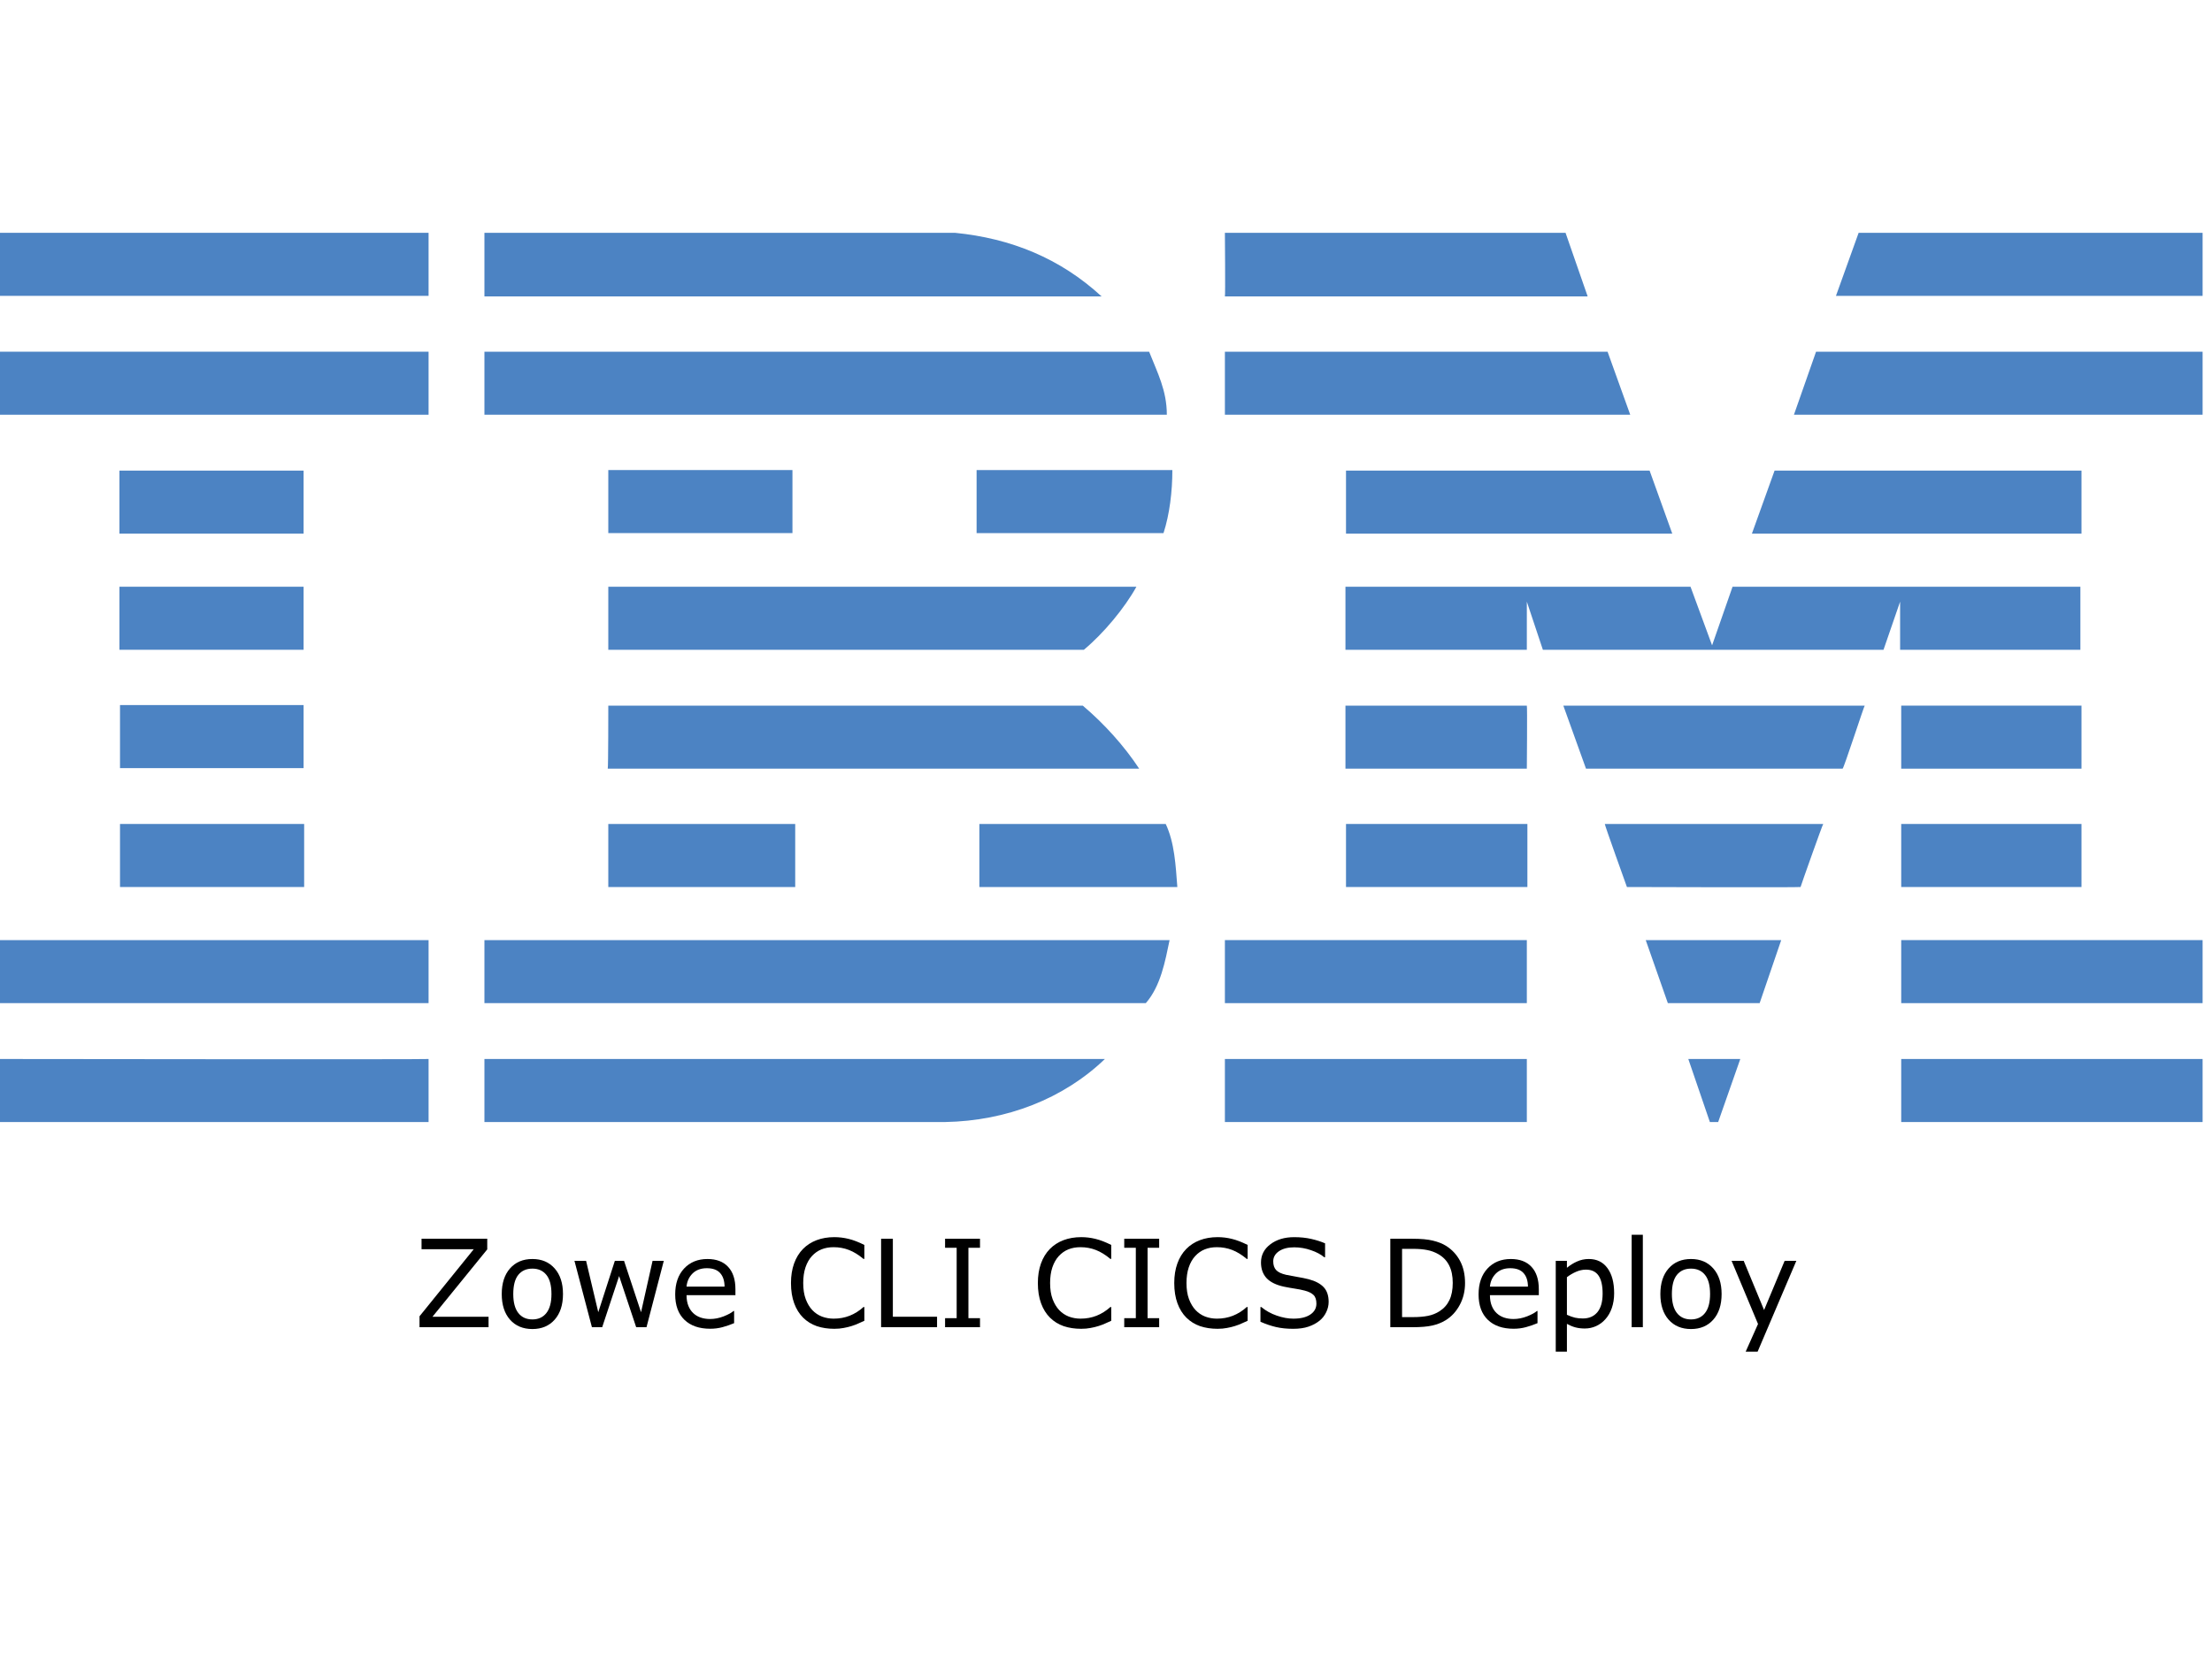
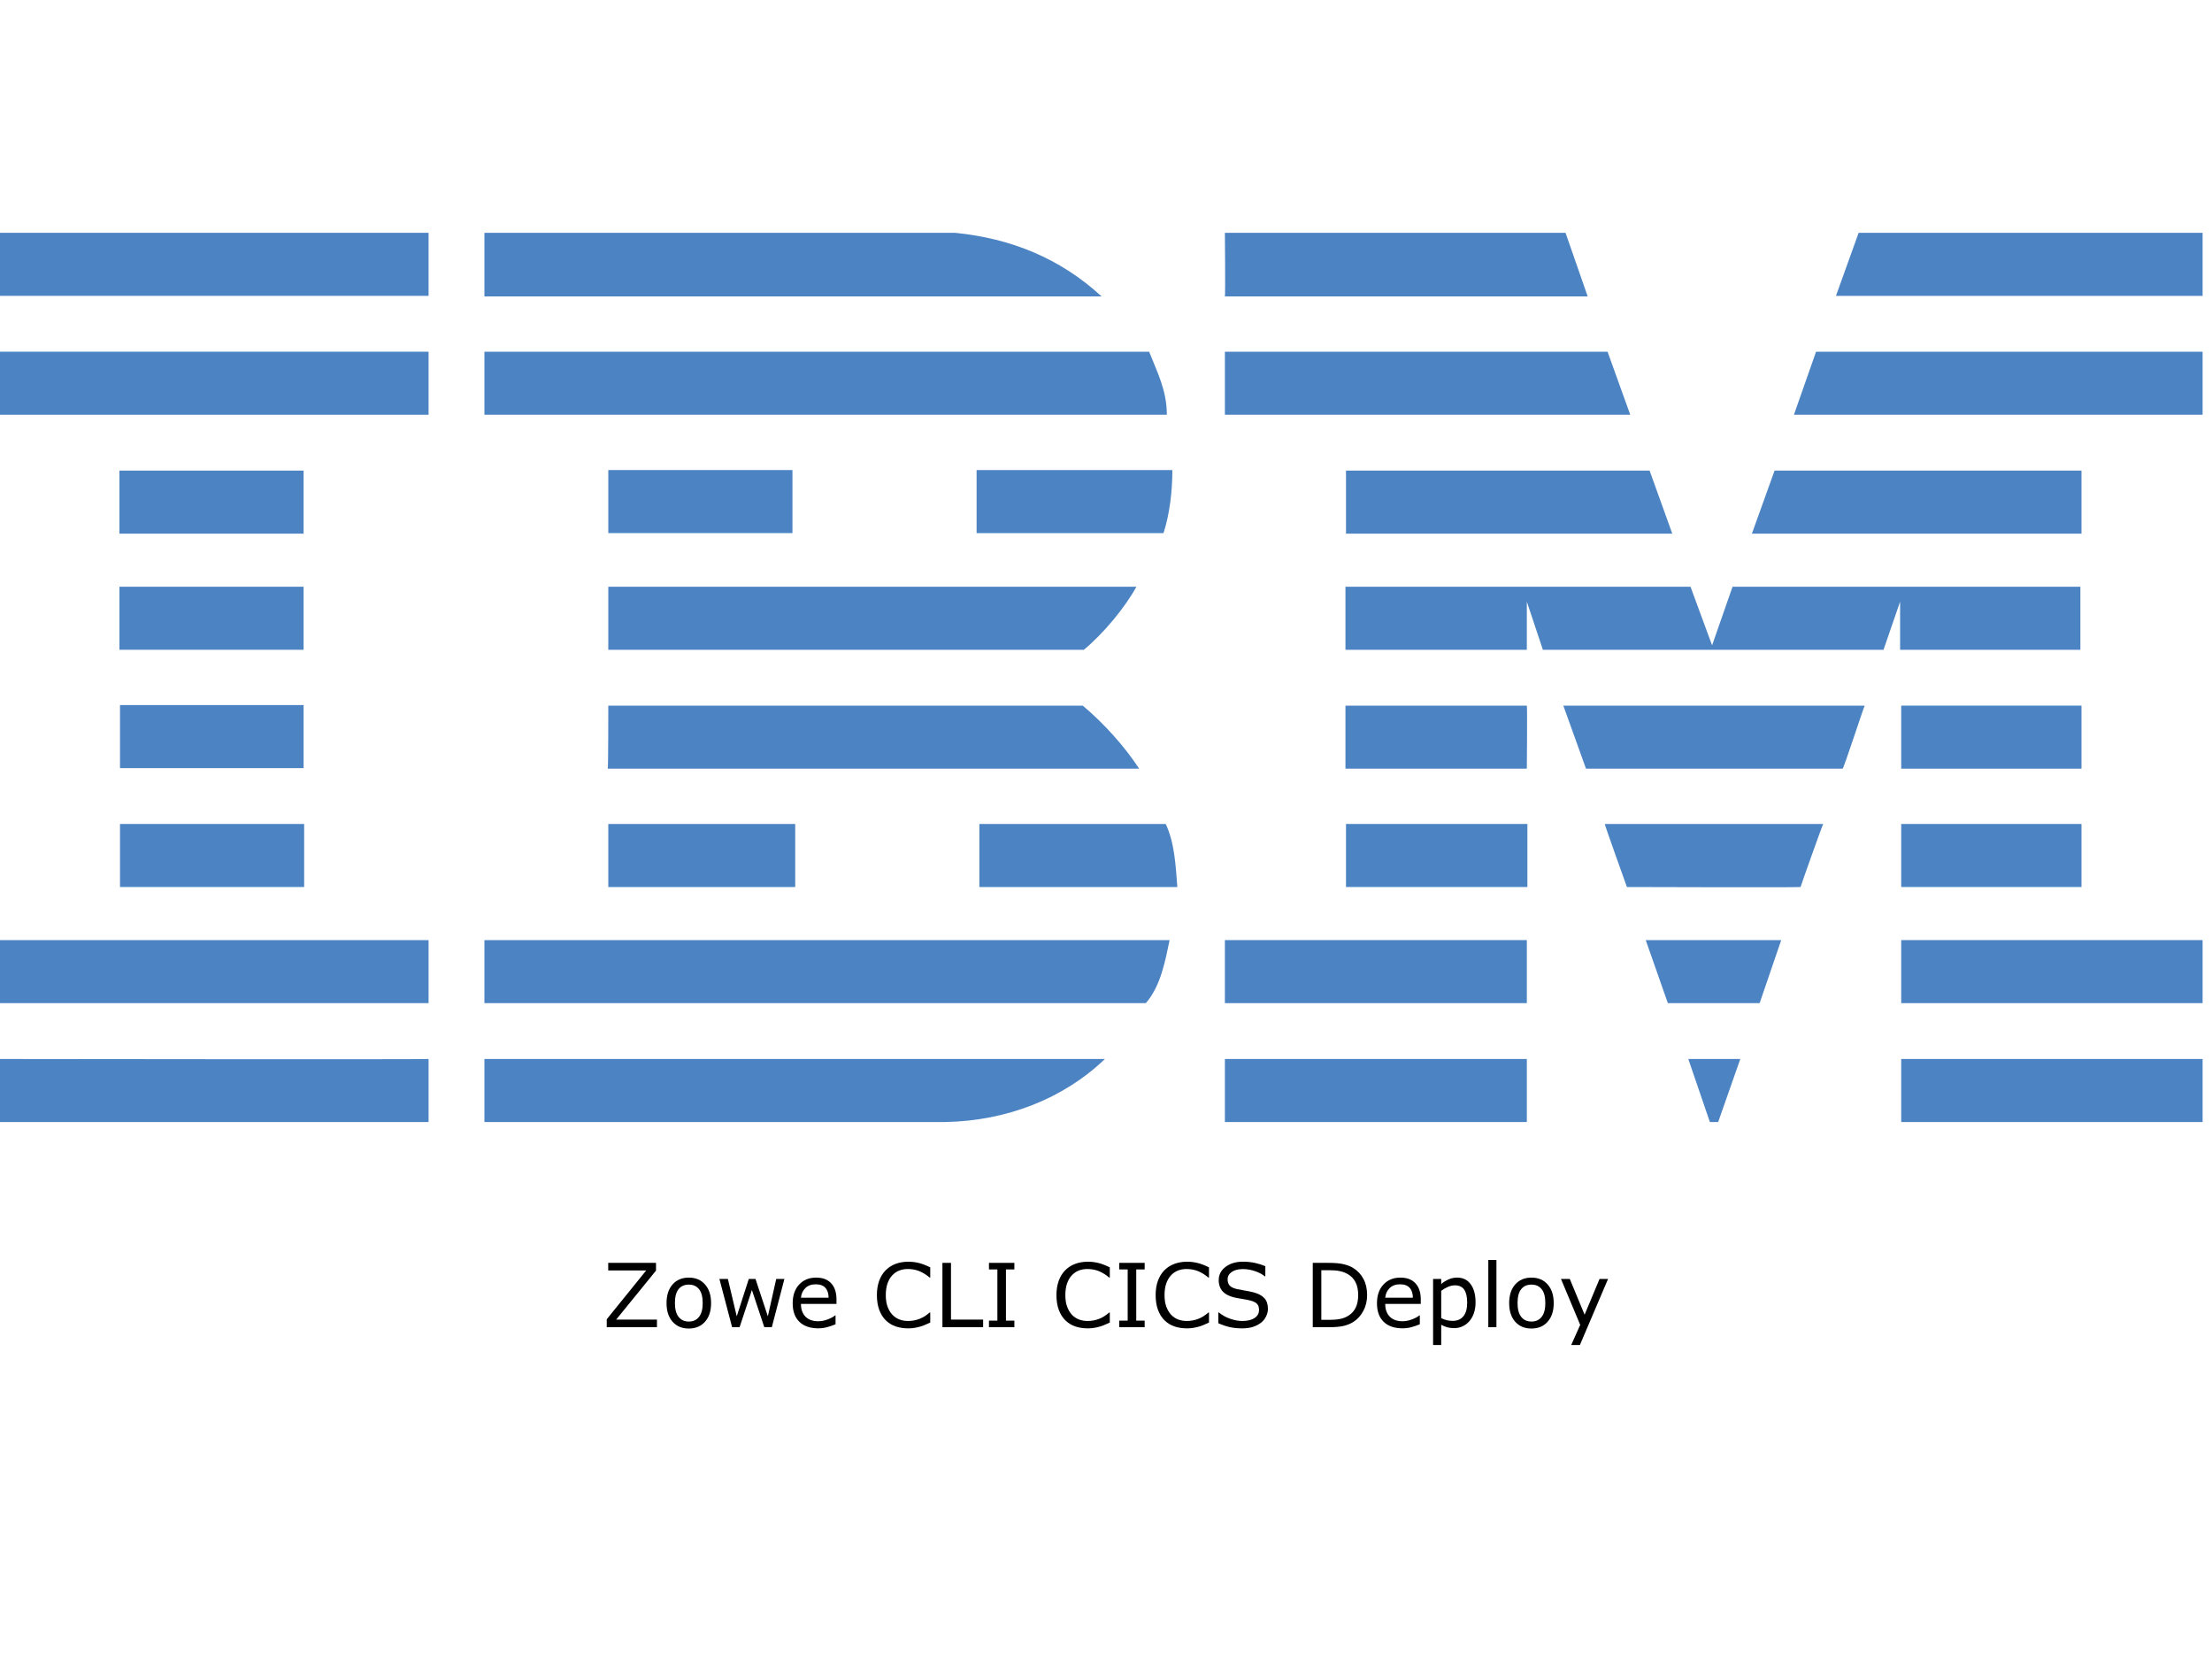
<svg xmlns="http://www.w3.org/2000/svg" id="Layer_1" x="0px" y="0px" viewBox="0 0 400 300" style="enable-background:new 0 0 400 245;" xml:space="preserve" version="1.1">
  <defs id="defs137" />
  <style type="text/css" id="style2"> .st0{fill:#4C83C3;} </style>
  <g id="g130">
    <path id="polygon4" class="st0" style="fill:#4c83c3" d="m 336.1,42.1 h 62.2 V 53.5 H 332 Z" />
    <path class="st0" d="m 221.5,42.1 h 61.6 l 4,11.5 c 0,0 -65.6,0 -65.6,0 0.1,-0.1 0,-11.5 0,-11.5 z" id="path6" />
    <path class="st0" d="m 172.7,42.1 c 10.1,1 19,4.6 26.5,11.5 0,0 -111.6,0 -111.6,0 0,0 0,-11.5 0,-11.5 z" id="path8" />
    <g id="g14">
      <path id="rect10" class="st0" style="fill:#4c83c3" d="m 0,42.1 h 77.5 v 11.4 H 0 Z" />
      <path class="st0" d="M 38.8,47.8" id="path12" />
    </g>
    <path class="st0" d="m 398.3,75 h -73.9 c 0,0 4,-11.4 4,-11.4 h 69.9 z" id="path16" />
    <path id="polygon18" class="st0" style="fill:#4c83c3" d="m 221.5,63.6 h 69.2 l 4.1,11.4 h -73.3 z" />
    <path class="st0" d="m 207.8,63.6 c 1.5,3.8 3.2,7 3.2,11.4 H 87.6 V 63.6 Z" id="path20" />
    <g id="g26">
      <path id="rect22" class="st0" style="fill:#4c83c3" d="m 0,63.6 h 77.5 v 11.4 H 0 Z" />
      <path class="st0" d="M 38.8,69.3" id="path24" />
    </g>
    <path id="polygon28" class="st0" style="fill:#4c83c3" d="m 376.4,85.1 v 11.4 h -59.6 l 4.1,-11.4 z" />
    <path id="polygon30" class="st0" style="fill:#4c83c3" d="M 243.4,96.5 V 85.1 h 54.9 l 4.1,11.4 z" />
    <path class="st0" d="m 212,85 c 0,3.9 -0.5,8 -1.6,11.4 H 176.6 V 85 Z" id="path32" />
    <g id="g38">
      <path id="rect34" class="st0" style="fill:#4c83c3" d="m 21.6,85.1 h 33.3 v 11.4 H 21.6 Z" />
      <path class="st0" d="M 38.3,90.8" id="path36" />
    </g>
    <g id="g44">
      <path id="rect40" class="st0" style="fill:#4c83c3" d="m 110,85 h 33.3 V 96.4 H 110 Z" />
      <path class="st0" d="M 126.6,90.8" id="path42" />
    </g>
    <path class="st0" d="m 276.1,108.8 c 0,0 0,8.7 0,8.7 h -32.8 v -11.4 h 62.4 l 3.9,10.6 c 0,0 3.7,-10.6 3.7,-10.6 h 62.9 v 11.4 h -32.6 c 0,0 0,-8.7 0,-8.7 l -3,8.7 H 279 Z" id="path46" />
    <path class="st0" d="m 110,106.1 h 95.5 v 0 c -2.1,3.8 -5.9,8.4 -9.5,11.4 0,0 -86,0 -86,0 0,0 0,-11.4 0,-11.4 z" id="path48" />
    <g id="g54">
      <path id="rect50" class="st0" style="fill:#4c83c3" d="m 21.6,106.1 h 33.3 v 11.4 H 21.6 Z" />
      <path class="st0" d="M 38.3,111.8" id="path52" />
    </g>
    <g id="g60">
      <path id="rect56" class="st0" style="fill:#4c83c3" d="m 343.8,127.6 h 32.6 V 139 h -32.6 z" />
      <path class="st0" d="M 360.1,133.3" id="path58" />
    </g>
    <path class="st0" d="M 276.1,127.6 H 243.3 V 139 c 0,0 32.8,0 32.8,0 0,-0.1 0.1,-11.4 0,-11.4 z" id="path62" />
    <path class="st0" d="m 337.2,127.6 c -0.1,0 -3.8,11.4 -4,11.4 h -46.4 c 0,0 -4.1,-11.4 -4.1,-11.4 z" id="path64" />
    <path class="st0" d="m 110,127.6 h 85.8 c 3.9,3.3 7.5,7.3 10.2,11.4 0.2,0 -96.1,0 -96.1,0 0.1,-0.1 0.1,-11.4 0.1,-11.4 z" id="path66" />
    <path class="st0" d="M 54.9,138.9 V 127.5 H 21.7 c 0,0 0,11.4 0,11.4 0,0 33.2,0 33.2,0 z" id="path68" />
    <g id="g74">
      <path id="rect70" class="st0" style="fill:#4c83c3" d="m 343.8,149 h 32.6 v 11.4 h -32.6 z" />
      <path class="st0" d="M 360.1,154.7" id="path72" />
    </g>
    <g id="g80">
      <path id="rect76" class="st0" style="fill:#4c83c3" d="m 243.4,149 h 32.8 v 11.4 h -32.8 z" />
      <path class="st0" d="M 259.8,154.7" id="path78" />
    </g>
    <path class="st0" d="m 325.6,160.4 c 0,-0.1 4,-11.4 4.1,-11.4 h -39.5 c -0.1,0 4,11.4 4,11.4 0,0 31.4,0.1 31.4,0 z" id="path82" />
    <path class="st0" d="m 110,160.4 c 0,0 0,-11.4 0,-11.4 h 33.8 c 0,0 0,11.4 0,11.4 -0.1,0 -33.8,0 -33.8,0 z" id="path84" />
    <path class="st0" d="m 210.8,149 c 1.6,3.4 1.8,7.5 2.1,11.4 H 177.1 V 149 Z" id="path86" />
    <g id="g92">
      <path id="rect88" class="st0" style="fill:#4c83c3" d="M 21.7,149 H 55 v 11.4 H 21.7 Z" />
      <path class="st0" d="M 38.3,154.7" id="path90" />
    </g>
    <g id="g98">
      <path id="rect94" class="st0" style="fill:#4c83c3" d="m 343.8,170 h 54.5 v 11.4 h -54.5 z" />
      <path class="st0" d="M 371,175.7" id="path96" />
    </g>
    <g id="g104">
      <path id="rect100" class="st0" style="fill:#4c83c3" d="m 221.5,170 h 54.6 v 11.4 h -54.6 z" />
      <path class="st0" d="M 248.8,175.7" id="path102" />
    </g>
    <path id="polygon106" class="st0" style="fill:#4c83c3" d="m 297.6,170 h 24.5 l -3.9,11.4 h -16.6 z" />
    <path class="st0" d="m 0,170 v 11.4 h 77.5 c 0,0 0,-11.4 0,-11.4 0,0 -77.6,0 -77.5,0 z" id="path108" />
    <path class="st0" d="m 211.5,170 c -0.8,3.8 -1.6,8.3 -4.3,11.4 h -1 H 87.6 V 170 Z" id="path110" />
    <path id="polygon112" class="st0" style="fill:#4c83c3" d="m 305.3,191.5 h 9.4 l -4,11.4 h -1.5 z" />
    <g id="g118">
      <path id="rect114" class="st0" style="fill:#4c83c3" d="m 343.8,191.5 h 54.5 v 11.4 h -54.5 z" />
      <path class="st0" d="M 371,197.2" id="path116" />
    </g>
    <path class="st0" d="m 87.6,202.9 v -11.4 c 0,0 111.9,0 112.2,0 -7.5,7.2 -17.8,11.2 -28.9,11.4 H 87.6" id="path120" />
    <g id="g126">
      <path id="rect122" class="st0" style="fill:#4c83c3" d="m 221.5,191.5 h 54.6 v 11.4 h -54.6 z" />
      <path class="st0" d="M 248.8,197.2" id="path124" />
    </g>
    <path class="st0" d="m 77.5,191.5 c 0,0 0,11.4 0,11.4 0,0 -77.4,0 -77.5,0 0,0 0,-11.4 0,-11.4 0,0 77.4,0.1 77.5,0 z" id="path128" />
  </g>
-   <g aria-label="Zowe CLI CICS Deploy" id="text132" style="font-size:22px;text-anchor:middle">
-     <path d="M 88.346,240 H 75.863 v -1.977 l 9.808,-12.128 h -9.442 v -1.891 h 11.881 v 1.923 l -9.904,12.182 h 10.141 z" id="path158" />
-     <path d="m 101.806,234.006 q 0,2.933 -1.504,4.63 -1.504,1.697 -4.028,1.697 -2.546,0 -4.05,-1.697 -1.493,-1.697 -1.493,-4.63 0,-2.933 1.493,-4.63 1.504,-1.708 4.05,-1.708 2.524,0 4.028,1.708 1.504,1.697 1.504,4.63 z m -2.084,0 q 0,-2.331 -0.913,-3.459 -0.913,-1.139 -2.535,-1.139 -1.644,0 -2.557,1.139 -0.902,1.128 -0.902,3.459 0,2.256 0.913,3.427 0.913,1.16 2.546,1.16 1.611,0 2.524,-1.149 0.924,-1.16 0.924,-3.438 z" id="path160" />
-     <path d="M 120.035,228.001 116.909,240 h -1.869 L 111.957,230.751 108.896,240 h -1.858 l -3.158,-11.999 h 2.105 l 2.202,9.292 2.997,-9.292 h 1.665 l 3.072,9.292 2.084,-9.292 z" id="path162" />
-     <path d="m 132.99,234.21 h -8.841 q 0,1.106 0.333,1.934 0.333,0.816 0.913,1.343 0.559,0.516 1.321,0.773 0.773,0.258 1.697,0.258 1.225,0 2.46,-0.483 1.246,-0.494 1.772,-0.967 h 0.107 v 2.202 q -1.021,0.43 -2.084,0.72 -1.063,0.29 -2.234,0.29 -2.986,0 -4.662,-1.611 -1.676,-1.622 -1.676,-4.598 0,-2.943 1.601,-4.673 1.611,-1.729 4.232,-1.729 2.428,0 3.738,1.418 1.321,1.418 1.321,4.028 z m -1.966,-1.547 q -0.011,-1.59 -0.806,-2.46 -0.784,-0.87 -2.396,-0.87 -1.622,0 -2.589,0.956 -0.956,0.956 -1.085,2.374 z" id="path164" />
-     <path d="m 156.301,238.84 q -0.591,0.258 -1.074,0.483 -0.473,0.226 -1.246,0.473 -0.655,0.204 -1.429,0.344 -0.763,0.15 -1.687,0.15 -1.74,0 -3.169,-0.483 -1.418,-0.494 -2.471,-1.536 -1.031,-1.021 -1.611,-2.589 -0.58,-1.579 -0.58,-3.663 0,-1.977 0.559,-3.534 0.559,-1.558 1.611,-2.632 1.021,-1.042 2.46,-1.59 1.45,-0.548 3.212,-0.548 1.289,0 2.567,0.312 1.289,0.312 2.857,1.096 v 2.524 h -0.161 q -1.321,-1.106 -2.621,-1.611 -1.3,-0.505 -2.782,-0.505 -1.214,0 -2.191,0.397 -0.967,0.387 -1.729,1.214 -0.741,0.806 -1.16,2.041 -0.408,1.225 -0.408,2.836 0,1.687 0.451,2.9 0.462,1.214 1.182,1.977 0.752,0.795 1.751,1.182 1.01,0.376 2.127,0.376 1.536,0 2.879,-0.526 1.343,-0.526 2.514,-1.579 h 0.15 z" id="path166" />
-     <path d="m 169.449,240 h -10.119 v -15.995 h 2.127 v 14.104 h 7.992 z" id="path168" />
-     <path d="m 177.216,240 h -6.316 v -1.633 h 2.095 V 225.638 h -2.095 v -1.633 h 6.316 v 1.633 h -2.095 v 12.729 h 2.095 z" id="path170" />
-     <path d="m 200.945,238.84 q -0.591,0.258 -1.074,0.483 -0.473,0.226 -1.246,0.473 -0.655,0.204 -1.429,0.344 -0.763,0.15 -1.687,0.15 -1.74,0 -3.169,-0.483 -1.418,-0.494 -2.471,-1.536 -1.031,-1.021 -1.611,-2.589 -0.58,-1.579 -0.58,-3.663 0,-1.977 0.559,-3.534 0.559,-1.558 1.611,-2.632 1.021,-1.042 2.46,-1.59 1.45,-0.548 3.212,-0.548 1.289,0 2.567,0.312 1.289,0.312 2.857,1.096 v 2.524 h -0.161 q -1.321,-1.106 -2.621,-1.611 -1.3,-0.505 -2.782,-0.505 -1.214,0 -2.191,0.397 -0.967,0.387 -1.729,1.214 -0.741,0.806 -1.16,2.041 -0.408,1.225 -0.408,2.836 0,1.687 0.451,2.9 0.462,1.214 1.182,1.977 0.752,0.795 1.751,1.182 1.01,0.376 2.127,0.376 1.536,0 2.879,-0.526 1.343,-0.526 2.514,-1.579 h 0.15 z" id="path172" />
-     <path d="m 209.614,240 h -6.316 v -1.633 h 2.095 V 225.638 h -2.095 v -1.633 h 6.316 v 1.633 h -2.095 v 12.729 h 2.095 z" id="path174" />
-     <path d="m 225.609,238.84 q -0.591,0.258 -1.074,0.483 -0.473,0.226 -1.246,0.473 -0.655,0.204 -1.429,0.344 -0.763,0.15 -1.687,0.15 -1.74,0 -3.169,-0.483 -1.418,-0.494 -2.471,-1.536 -1.031,-1.021 -1.611,-2.589 -0.58,-1.579 -0.58,-3.663 0,-1.977 0.559,-3.534 0.559,-1.558 1.611,-2.632 1.02,-1.042 2.46,-1.59 1.45,-0.548 3.212,-0.548 1.289,0 2.567,0.312 1.289,0.312 2.857,1.096 v 2.524 h -0.161 q -1.321,-1.106 -2.621,-1.611 -1.3,-0.505 -2.782,-0.505 -1.214,0 -2.191,0.397 -0.967,0.387 -1.73,1.214 -0.741,0.806 -1.16,2.041 -0.408,1.225 -0.408,2.836 0,1.687 0.451,2.9 0.462,1.214 1.182,1.977 0.752,0.795 1.751,1.182 1.01,0.376 2.127,0.376 1.536,0 2.879,-0.526 1.343,-0.526 2.514,-1.579 h 0.15 z" id="path176" />
-     <path d="m 240.262,235.435 q 0,0.935 -0.44,1.848 -0.43,0.913 -1.214,1.547 -0.859,0.688 -2.009,1.074 -1.139,0.387 -2.75,0.387 -1.729,0 -3.115,-0.322 -1.375,-0.322 -2.804,-0.956 v -2.664 h 0.15 q 1.214,1.01 2.804,1.558 1.59,0.548 2.986,0.548 1.977,0 3.072,-0.741 1.106,-0.741 1.106,-1.977 0,-1.063 -0.526,-1.568 -0.516,-0.505 -1.579,-0.784 -0.806,-0.215 -1.751,-0.354 -0.935,-0.14 -1.987,-0.354 -2.127,-0.451 -3.158,-1.536 -1.02,-1.096 -1.02,-2.847 0,-2.009 1.697,-3.287 1.697,-1.289 4.308,-1.289 1.687,0 3.094,0.322 1.407,0.322 2.492,0.795 v 2.514 h -0.15 q -0.913,-0.773 -2.406,-1.278 -1.482,-0.516 -3.04,-0.516 -1.708,0 -2.75,0.709 -1.031,0.709 -1.031,1.826 0,0.999 0.516,1.568 0.516,0.569 1.815,0.87 0.688,0.15 1.955,0.365 1.268,0.215 2.148,0.44 1.783,0.473 2.686,1.429 0.902,0.956 0.902,2.675 z" id="path178" />
-     <path d="m 264.926,232.019 q 0,2.181 -0.956,3.953 -0.945,1.772 -2.524,2.75 -1.096,0.677 -2.449,0.978 Q 257.653,240 255.451,240 h -4.039 v -15.995 h 3.996 q 2.342,0 3.717,0.344 1.386,0.333 2.342,0.924 1.633,1.021 2.546,2.718 0.913,1.697 0.913,4.028 z m -2.224,-0.032 q 0,-1.88 -0.655,-3.169 -0.655,-1.289 -1.955,-2.03 -0.945,-0.537 -2.009,-0.741 -1.063,-0.215 -2.546,-0.215 h -1.998 v 12.343 h 1.998 q 1.536,0 2.675,-0.226 1.149,-0.226 2.105,-0.838 1.192,-0.763 1.783,-2.009 0.602,-1.246 0.602,-3.115 z" id="path180" />
-     <path d="m 278.268,234.21 h -8.841 q 0,1.106 0.333,1.934 0.333,0.816 0.913,1.343 0.559,0.516 1.321,0.773 0.773,0.258 1.697,0.258 1.225,0 2.46,-0.483 1.246,-0.494 1.772,-0.967 h 0.107 v 2.202 q -1.021,0.43 -2.084,0.72 -1.063,0.29 -2.234,0.29 -2.986,0 -4.662,-1.611 -1.676,-1.622 -1.676,-4.598 0,-2.943 1.601,-4.673 1.611,-1.729 4.232,-1.729 2.428,0 3.738,1.418 1.321,1.418 1.321,4.028 z m -1.966,-1.547 q -0.011,-1.59 -0.806,-2.46 -0.784,-0.87 -2.396,-0.87 -1.622,0 -2.589,0.956 -0.956,0.956 -1.085,2.374 z" id="path182" />
-     <path d="m 291.889,233.855 q 0,1.461 -0.419,2.675 -0.419,1.203 -1.182,2.041 -0.709,0.795 -1.676,1.235 -0.956,0.43 -2.03,0.43 -0.935,0 -1.697,-0.204 -0.752,-0.204 -1.536,-0.634 v 5.027 h -2.02 v -16.425 h 2.02 v 1.257 q 0.806,-0.677 1.805,-1.128 1.01,-0.462 2.148,-0.462 2.17,0 3.373,1.644 1.214,1.633 1.214,4.544 z m -2.084,0.054 q 0,-2.17 -0.741,-3.244 -0.741,-1.074 -2.277,-1.074 -0.87,0 -1.751,0.376 -0.881,0.376 -1.687,0.988 v 6.8 q 0.859,0.387 1.472,0.526 0.623,0.14 1.407,0.14 1.687,0 2.632,-1.139 0.945,-1.139 0.945,-3.373 z" id="path184" />
-     <path d="m 297.077,240 h -2.02 v -16.715 h 2.02 z" id="path186" />
-     <path d="m 311.321,234.006 q 0,2.933 -1.504,4.63 -1.504,1.697 -4.028,1.697 -2.546,0 -4.05,-1.697 -1.493,-1.697 -1.493,-4.63 0,-2.933 1.493,-4.63 1.504,-1.708 4.05,-1.708 2.524,0 4.028,1.708 1.504,1.697 1.504,4.63 z m -2.084,0 q 0,-2.331 -0.913,-3.459 -0.913,-1.139 -2.535,-1.139 -1.644,0 -2.557,1.139 -0.902,1.128 -0.902,3.459 0,2.256 0.913,3.427 0.913,1.16 2.546,1.16 1.611,0 2.524,-1.149 0.924,-1.16 0.924,-3.438 z" id="path188" />
-     <path d="m 324.835,228.001 -7.004,16.425 h -2.159 l 2.234,-5.006 -4.78,-11.419 h 2.191 l 3.685,8.895 3.717,-8.895 z" id="path190" />
+   <g aria-label="Zowe CLI CICS Deploy" id="text132" style="font-size:16px;text-anchor:middle">
+     <path d="m 118.797,240 h -9.078 v -1.438 l 7.133,-8.82 h -6.867 v -1.375 h 8.641 v 1.398 l -7.203,8.859 h 7.375 z" id="path158" />
+     <path d="m 128.586,235.641 q 0,2.133 -1.094,3.367 -1.094,1.234 -2.93,1.234 -1.852,0 -2.945,-1.234 -1.086,-1.234 -1.086,-3.367 0,-2.133 1.086,-3.367 1.094,-1.242 2.945,-1.242 1.836,0 2.93,1.242 1.094,1.234 1.094,3.367 z m -1.516,0 q 0,-1.695 -0.664,-2.516 -0.664,-0.828 -1.844,-0.828 -1.195,0 -1.859,0.828 -0.656,0.82 -0.656,2.516 0,1.641 0.664,2.492 0.664,0.844 1.852,0.844 1.172,0 1.836,-0.836 0.672,-0.844 0.672,-2.5 z" id="path160" />
+     <path d="M 141.844,231.273 139.57,240 h -1.359 L 135.969,233.273 133.742,240 h -1.352 l -2.297,-8.727 h 1.531 l 1.602,6.758 2.18,-6.758 h 1.211 l 2.234,6.758 1.516,-6.758 z" id="path162" />
+     <path d="m 151.266,235.789 h -6.43 q 0,0.805 0.242,1.406 0.242,0.594 0.664,0.977 0.406,0.375 0.961,0.562 0.562,0.188 1.234,0.188 0.891,0 1.789,-0.352 0.906,-0.359 1.289,-0.703 h 0.078 v 1.602 q -0.742,0.312 -1.516,0.523 -0.773,0.211 -1.625,0.211 -2.172,0 -3.391,-1.172 -1.219,-1.18 -1.219,-3.344 0,-2.141 1.164,-3.398 1.172,-1.258 3.078,-1.258 1.766,0 2.719,1.031 0.961,1.031 0.961,2.93 z m -1.43,-1.125 q -0.008,-1.156 -0.586,-1.789 -0.57,-0.633 -1.742,-0.633 -1.18,0 -1.883,0.695 -0.695,0.695 -0.789,1.727 z" id="path164" />
+     <path d="m 168.219,239.156 q -0.43,0.188 -0.781,0.352 -0.344,0.164 -0.906,0.344 -0.477,0.148 -1.039,0.25 -0.555,0.109 -1.227,0.109 -1.266,0 -2.305,-0.352 -1.031,-0.359 -1.797,-1.117 -0.75,-0.742 -1.172,-1.883 -0.422,-1.148 -0.422,-2.664 0,-1.438 0.406,-2.57 0.406,-1.133 1.172,-1.914 0.742,-0.758 1.789,-1.156 1.055,-0.398 2.336,-0.398 0.938,0 1.867,0.227 0.938,0.227 2.078,0.797 v 1.836 h -0.117 q -0.961,-0.805 -1.906,-1.172 -0.945,-0.367 -2.023,-0.367 -0.883,0 -1.594,0.289 -0.703,0.281 -1.258,0.883 -0.539,0.586 -0.844,1.484 -0.297,0.891 -0.297,2.062 0,1.227 0.328,2.109 0.336,0.883 0.859,1.438 0.547,0.578 1.273,0.859 0.734,0.273 1.547,0.273 1.117,0 2.094,-0.383 0.977,-0.383 1.828,-1.148 h 0.109 z" id="path166" />
+     <path d="m 177.781,240 h -7.359 v -11.633 h 1.547 V 238.625 h 5.812 z" id="path168" />
+     <path d="m 183.43,240 h -4.594 v -1.188 h 1.523 v -9.258 h -1.523 v -1.188 h 4.594 v 1.188 h -1.523 v 9.258 h 1.523 z" id="path170" />
+     <path d="m 200.688,239.156 q -0.43,0.188 -0.781,0.352 -0.344,0.164 -0.906,0.344 -0.477,0.148 -1.039,0.25 -0.555,0.109 -1.227,0.109 -1.266,0 -2.305,-0.352 -1.031,-0.359 -1.797,-1.117 -0.75,-0.742 -1.172,-1.883 -0.422,-1.148 -0.422,-2.664 0,-1.438 0.406,-2.57 0.406,-1.133 1.172,-1.914 0.742,-0.758 1.789,-1.156 1.055,-0.398 2.336,-0.398 0.938,0 1.867,0.227 0.938,0.227 2.078,0.797 v 1.836 h -0.117 q -0.961,-0.805 -1.906,-1.172 -0.945,-0.367 -2.023,-0.367 -0.883,0 -1.594,0.289 -0.703,0.281 -1.258,0.883 -0.539,0.586 -0.844,1.484 -0.297,0.891 -0.297,2.062 0,1.227 0.328,2.109 0.336,0.883 0.859,1.438 0.547,0.578 1.273,0.859 0.734,0.273 1.547,0.273 1.117,0 2.094,-0.383 0.977,-0.383 1.828,-1.148 h 0.109 z" id="path172" />
+     <path d="m 206.992,240 h -4.594 v -1.188 h 1.523 v -9.258 h -1.523 v -1.188 h 4.594 v 1.188 h -1.523 v 9.258 h 1.523 z" id="path174" />
+     <path d="m 218.625,239.156 q -0.43,0.188 -0.781,0.352 -0.344,0.164 -0.906,0.344 -0.477,0.148 -1.039,0.25 -0.555,0.109 -1.227,0.109 -1.266,0 -2.305,-0.352 -1.031,-0.359 -1.797,-1.117 -0.75,-0.742 -1.172,-1.883 -0.422,-1.148 -0.422,-2.664 0,-1.438 0.406,-2.57 0.406,-1.133 1.172,-1.914 0.742,-0.758 1.789,-1.156 1.055,-0.398 2.336,-0.398 0.938,0 1.867,0.227 0.938,0.227 2.078,0.797 v 1.836 h -0.117 q -0.961,-0.805 -1.906,-1.172 -0.945,-0.367 -2.023,-0.367 -0.883,0 -1.594,0.289 -0.703,0.281 -1.258,0.883 -0.539,0.586 -0.844,1.484 -0.297,0.891 -0.297,2.062 0,1.227 0.328,2.109 0.336,0.883 0.859,1.438 0.547,0.578 1.273,0.859 0.734,0.273 1.547,0.273 1.117,0 2.094,-0.383 0.977,-0.383 1.828,-1.148 h 0.109 z" id="path176" />
+     <path d="m 229.281,236.68 q 0,0.68 -0.32,1.344 -0.312,0.664 -0.883,1.125 -0.625,0.5 -1.461,0.781 -0.828,0.281 -2,0.281 -1.258,0 -2.266,-0.234 -1,-0.234 -2.039,-0.695 v -1.938 h 0.109 q 0.883,0.734 2.039,1.133 1.156,0.398 2.172,0.398 1.438,0 2.234,-0.539 0.805,-0.539 0.805,-1.438 0,-0.773 -0.383,-1.141 -0.375,-0.367 -1.148,-0.57 -0.586,-0.156 -1.273,-0.258 -0.68,-0.102 -1.445,-0.258 -1.547,-0.328 -2.297,-1.117 -0.742,-0.797 -0.742,-2.07 0,-1.461 1.234,-2.391 1.234,-0.938 3.133,-0.938 1.227,0 2.25,0.234 1.023,0.234 1.812,0.578 v 1.828 h -0.109 q -0.664,-0.562 -1.75,-0.93 -1.078,-0.375 -2.211,-0.375 -1.242,0 -2,0.516 -0.75,0.516 -0.75,1.328 0,0.727 0.375,1.141 0.375,0.414 1.32,0.633 0.5,0.109 1.422,0.266 0.922,0.156 1.562,0.32 1.297,0.344 1.953,1.039 0.656,0.695 0.656,1.945 z" id="path178" />
+     <path d="m 247.219,234.195 q 0,1.586 -0.695,2.875 -0.688,1.289 -1.836,2 -0.797,0.492 -1.781,0.711 Q 241.93,240 240.328,240 h -2.938 v -11.633 h 2.906 q 1.703,0 2.703,0.25 1.008,0.242 1.703,0.672 1.188,0.742 1.852,1.977 0.664,1.234 0.664,2.93 z m -1.617,-0.023 q 0,-1.367 -0.477,-2.305 -0.477,-0.938 -1.422,-1.477 -0.688,-0.391 -1.461,-0.539 -0.773,-0.156 -1.852,-0.156 h -1.453 v 8.977 h 1.453 q 1.117,0 1.945,-0.164 0.836,-0.164 1.531,-0.609 0.867,-0.555 1.297,-1.461 0.438,-0.906 0.438,-2.266 z" id="path180" />
+     <path d="m 256.922,235.789 h -6.43 q 0,0.805 0.242,1.406 0.242,0.594 0.664,0.977 0.406,0.375 0.961,0.562 0.562,0.188 1.234,0.188 0.891,0 1.789,-0.352 0.906,-0.359 1.289,-0.703 h 0.078 v 1.602 q -0.742,0.312 -1.516,0.523 -0.773,0.211 -1.625,0.211 -2.172,0 -3.391,-1.172 Q 249,237.852 249,235.688 q 0,-2.141 1.164,-3.398 1.172,-1.258 3.078,-1.258 1.766,0 2.719,1.031 0.961,1.031 0.961,2.93 z m -1.43,-1.125 q -0.008,-1.156 -0.586,-1.789 -0.57,-0.633 -1.742,-0.633 -1.18,0 -1.883,0.695 -0.695,0.695 -0.789,1.727 z" id="path182" />
+     <path d="m 266.828,235.531 q 0,1.062 -0.305,1.945 -0.305,0.875 -0.859,1.484 -0.516,0.578 -1.219,0.898 -0.695,0.312 -1.477,0.312 -0.68,0 -1.234,-0.148 -0.547,-0.148 -1.117,-0.461 v 3.656 h -1.469 v -11.945 h 1.469 v 0.914 q 0.586,-0.492 1.312,-0.82 0.734,-0.336 1.562,-0.336 1.578,0 2.453,1.195 0.883,1.188 0.883,3.305 z m -1.516,0.039 q 0,-1.578 -0.539,-2.359 -0.539,-0.781 -1.656,-0.781 -0.633,0 -1.273,0.273 -0.641,0.273 -1.227,0.719 v 4.945 q 0.625,0.281 1.07,0.383 0.453,0.102 1.023,0.102 1.227,0 1.914,-0.828 0.688,-0.828 0.688,-2.453 z" id="path184" />
+     <path d="m 270.602,240 h -1.469 v -12.156 h 1.469 z" id="path186" />
+     <path d="m 280.961,235.641 q 0,2.133 -1.094,3.367 -1.094,1.234 -2.93,1.234 -1.852,0 -2.945,-1.234 -1.086,-1.234 -1.086,-3.367 0,-2.133 1.086,-3.367 1.094,-1.242 2.945,-1.242 1.836,0 2.93,1.242 1.094,1.234 1.094,3.367 z m -1.516,0 q 0,-1.695 -0.664,-2.516 -0.664,-0.828 -1.844,-0.828 -1.195,0 -1.859,0.828 -0.656,0.82 -0.656,2.516 0,1.641 0.664,2.492 0.664,0.844 1.852,0.844 1.172,0 1.836,-0.836 0.672,-0.844 0.672,-2.5 z" id="path188" />
+     <path d="m 290.789,231.273 -5.094,11.945 H 284.125 l 1.625,-3.641 -3.477,-8.305 h 1.594 l 2.68,6.469 2.703,-6.469 z" id="path190" />
  </g>
</svg>
